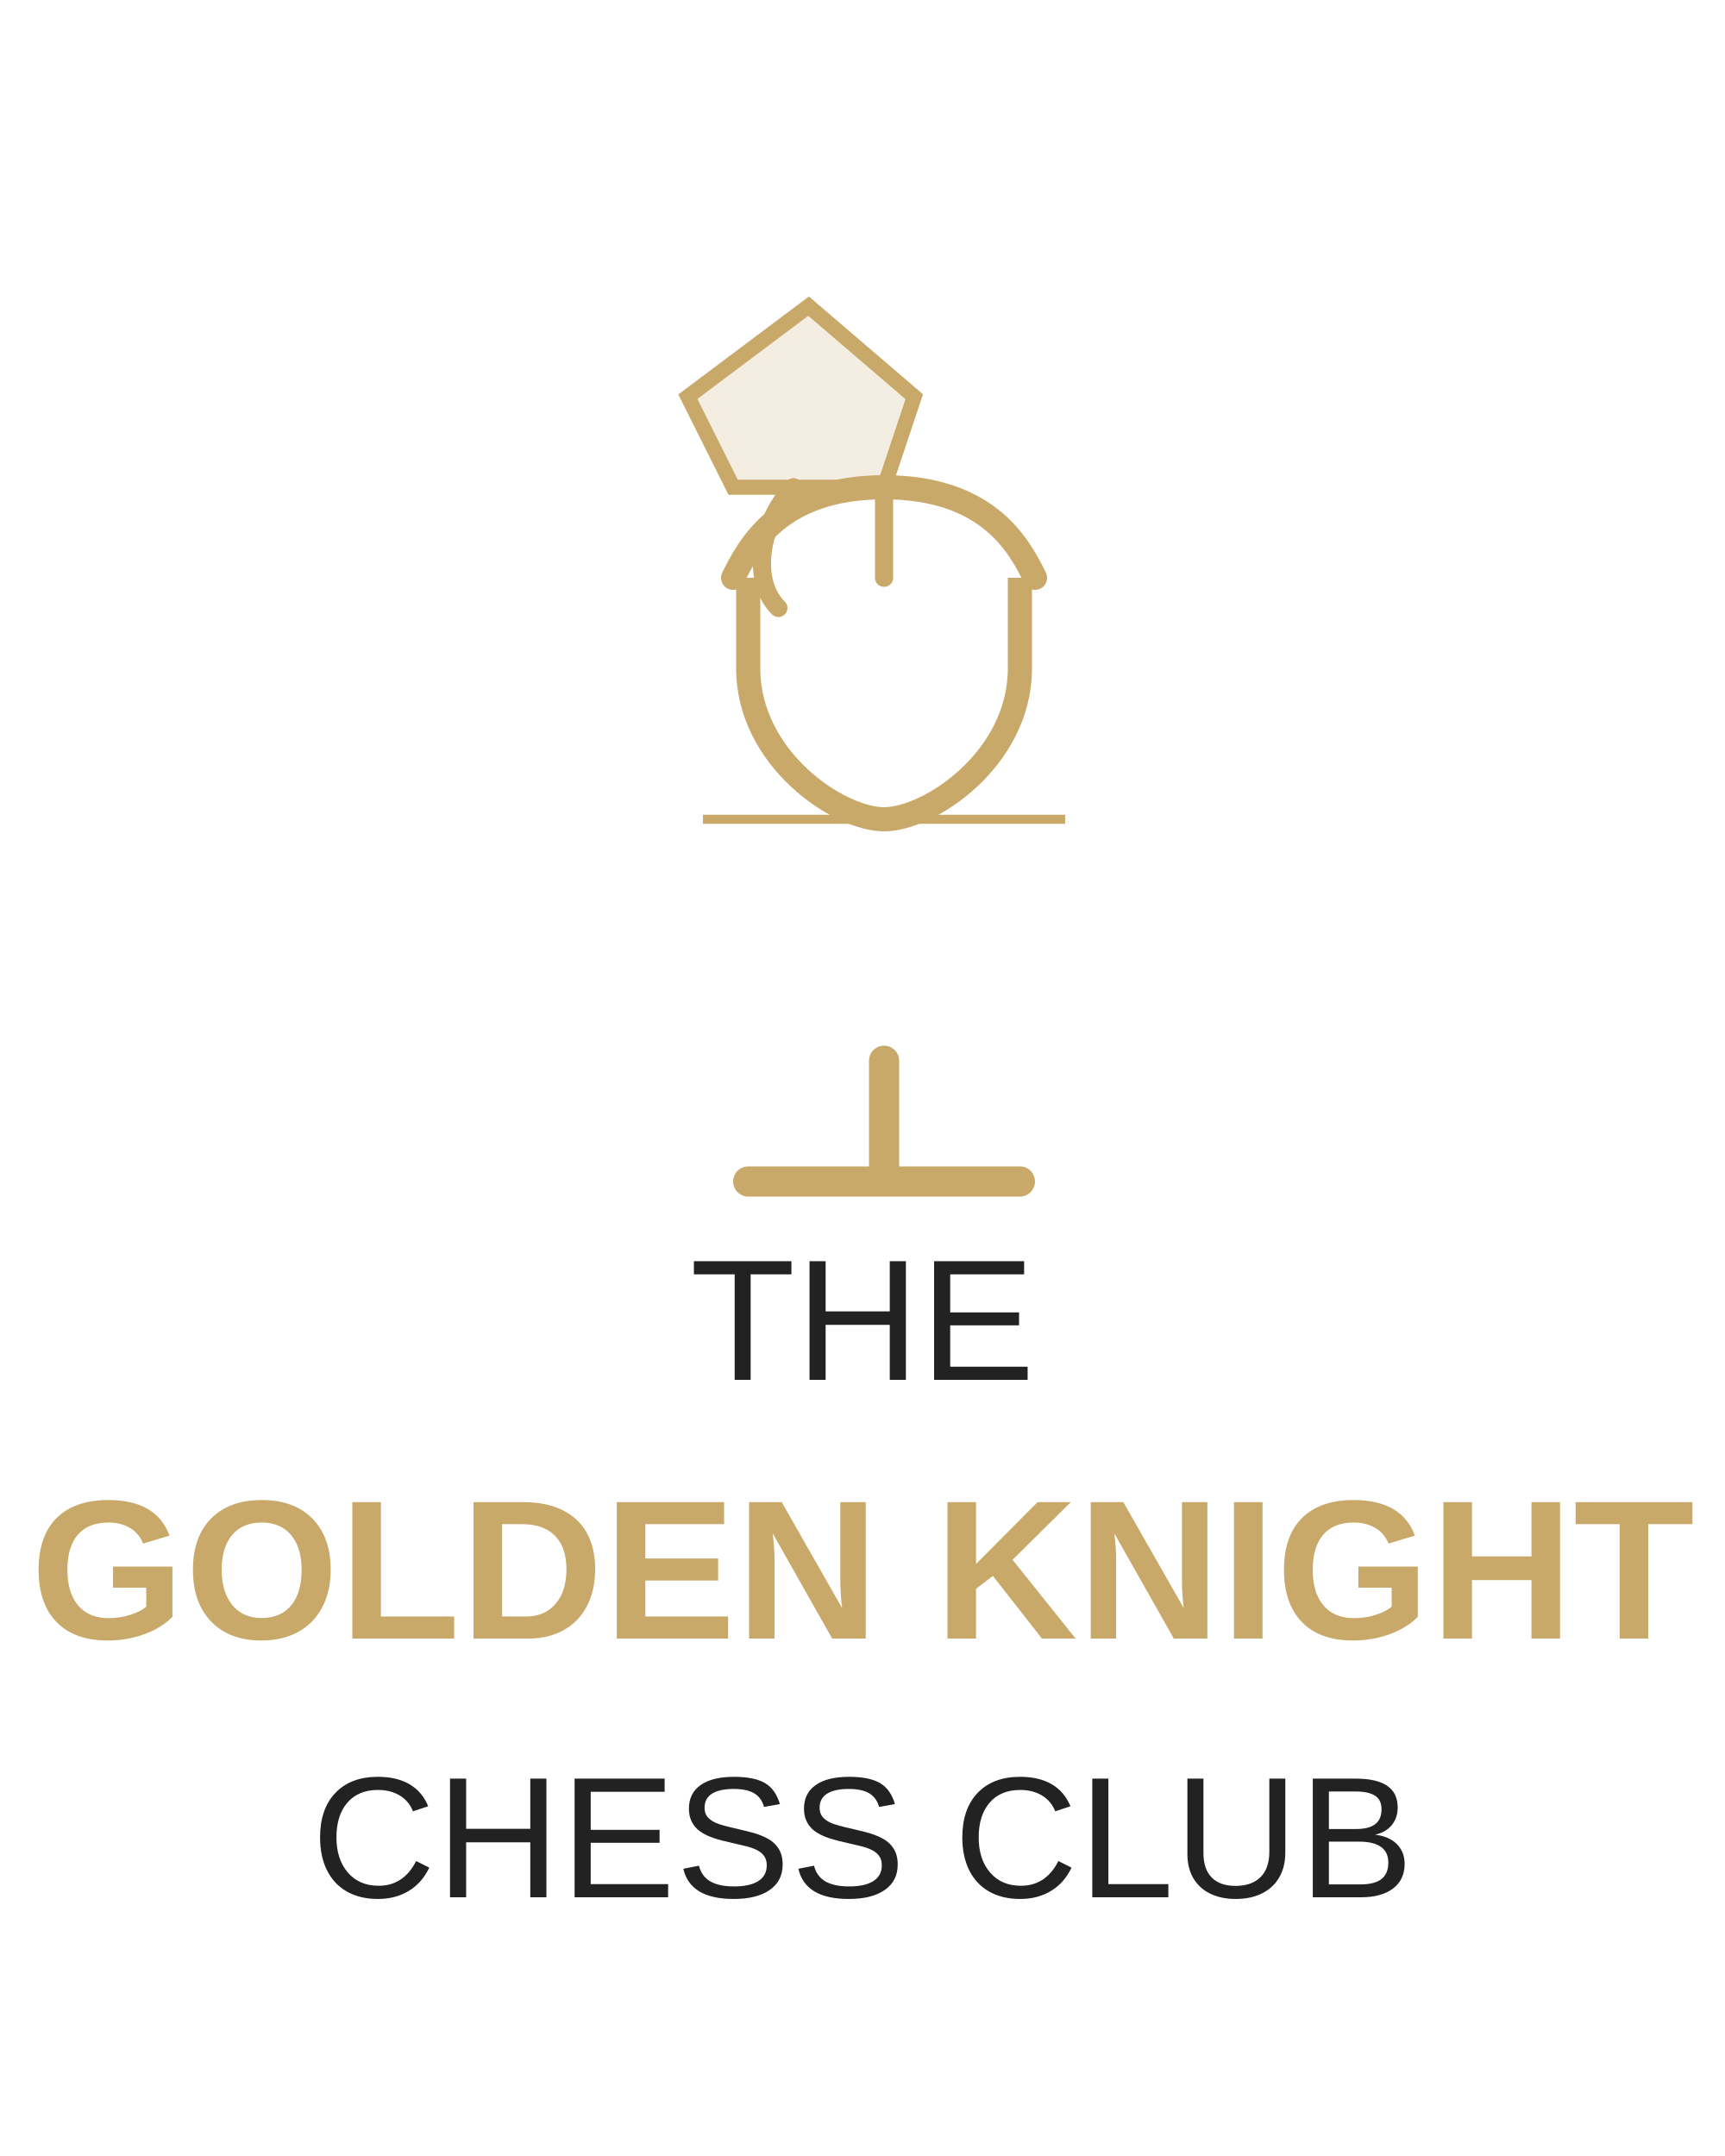
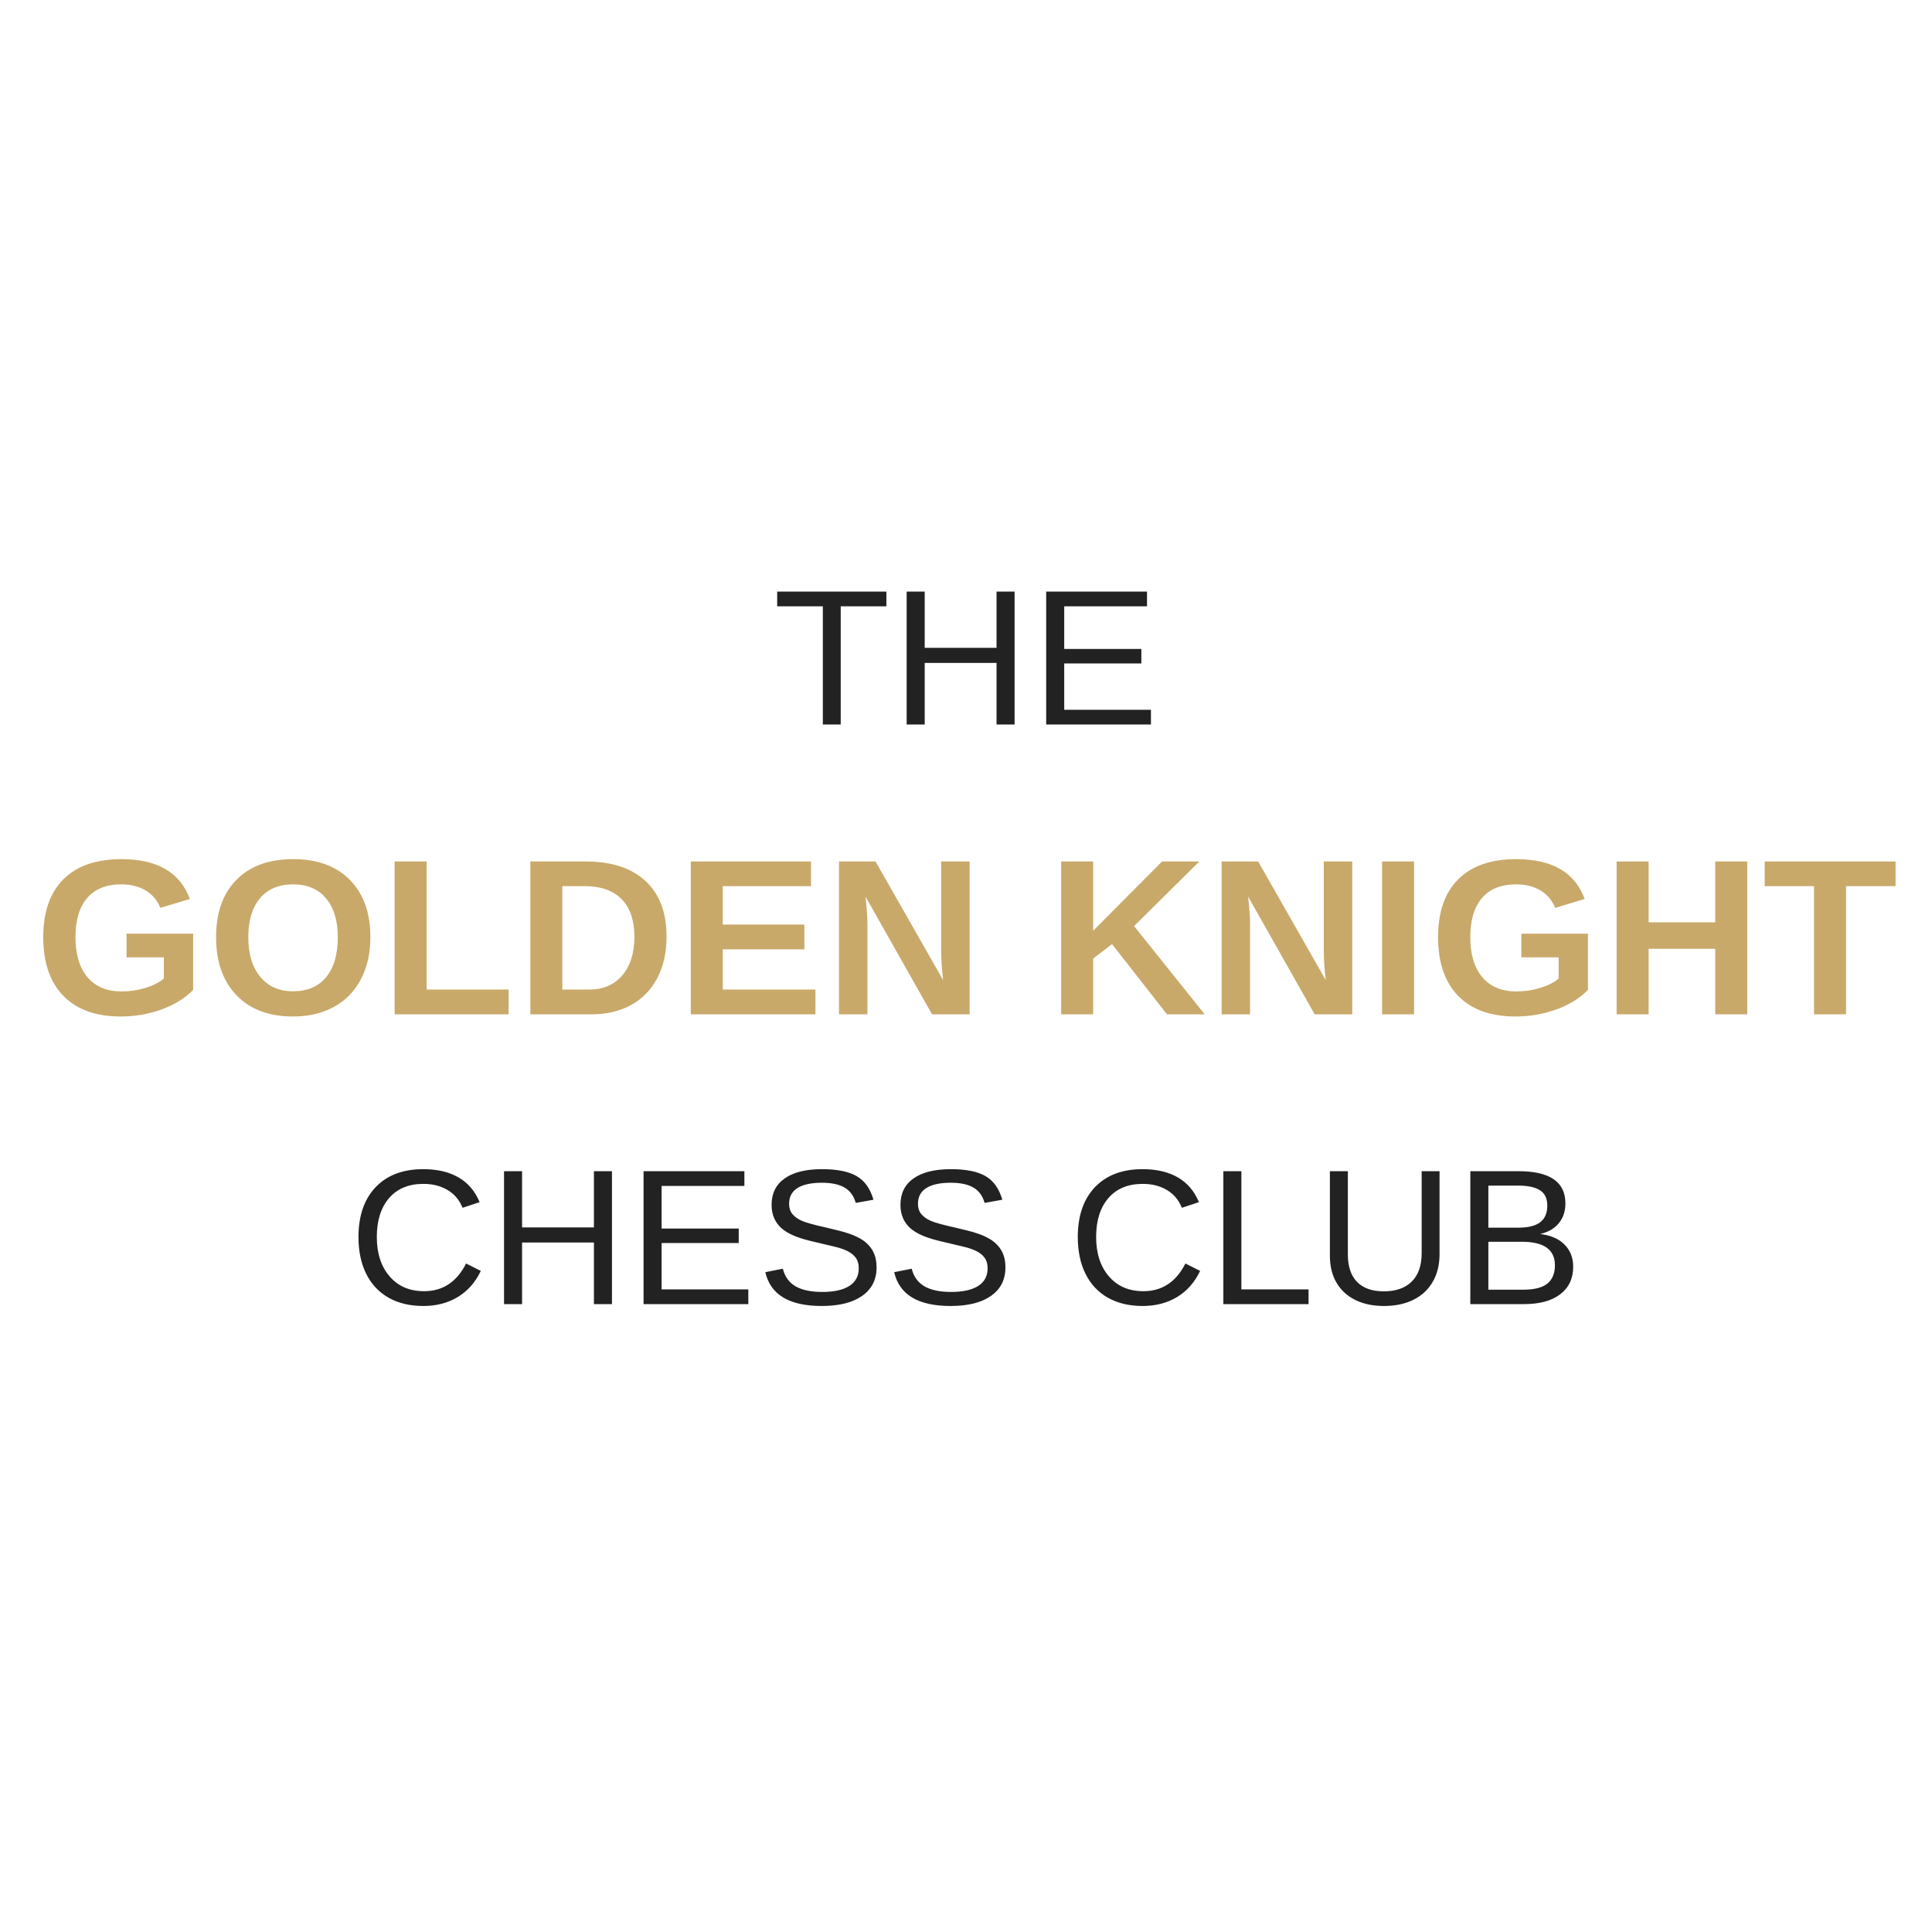
- <svg xmlns="http://www.w3.org/2000/svg" width="400" height="500" viewBox="0 0 400 500" fill="none">
-   <g transform="translate(100, 50) scale(0.7)">
-     <path d="M105 320L195 320M150 280L150 320" stroke="#C9A96A" stroke-width="10" stroke-linecap="round" />
-     <path d="M105 120v30c0 30 30 50 45 50s45-20 45-50v-30" stroke="#C9A96A" stroke-width="8" />
-     <path d="M85 60L125 30L160 60L150 90L100 90L85 60z" fill="#C9A96A" fill-opacity="0.2" stroke="#C9A96A" stroke-width="5" />
-     <path d="M100 120c5-10 15-30 50-30s45 20 50 30" stroke="#C9A96A" stroke-width="8" stroke-linecap="round" />
-     <path d="M120 90c-10 10-15 30-5 40" stroke="#C9A96A" stroke-width="6" stroke-linecap="round" />
-     <path d="M150 90v30" stroke="#C9A96A" stroke-width="6" stroke-linecap="round" />
-     <line x1="90" y1="200" x2="210" y2="200" stroke="#C9A96A" stroke-width="3" />
-   </g>
-   <text x="200" y="320" fill="#222222" font-family="Arial, sans-serif" font-size="40" text-anchor="middle">THE</text>
-   <text x="200" y="380" fill="#C9A96A" font-family="Arial, sans-serif" font-size="46" font-weight="bold" text-anchor="middle">GOLDEN KNIGHT</text>
-   <text x="200" y="440" fill="#222222" font-family="Arial, sans-serif" font-size="40" text-anchor="middle">CHESS CLUB</text>
+ <svg xmlns="http://www.w3.org/2000/svg" width="400" height="400" viewBox="0 0 400 400" fill="none">
+   <text x="200" y="150" fill="#222222" font-family="Arial, sans-serif" font-size="40" text-anchor="middle">THE</text>
+   <text x="200" y="210" fill="#C9A96A" font-family="Arial, sans-serif" font-size="46" font-weight="bold" text-anchor="middle">GOLDEN KNIGHT</text>
+   <text x="200" y="270" fill="#222222" font-family="Arial, sans-serif" font-size="40" text-anchor="middle">CHESS CLUB</text>
</svg>
